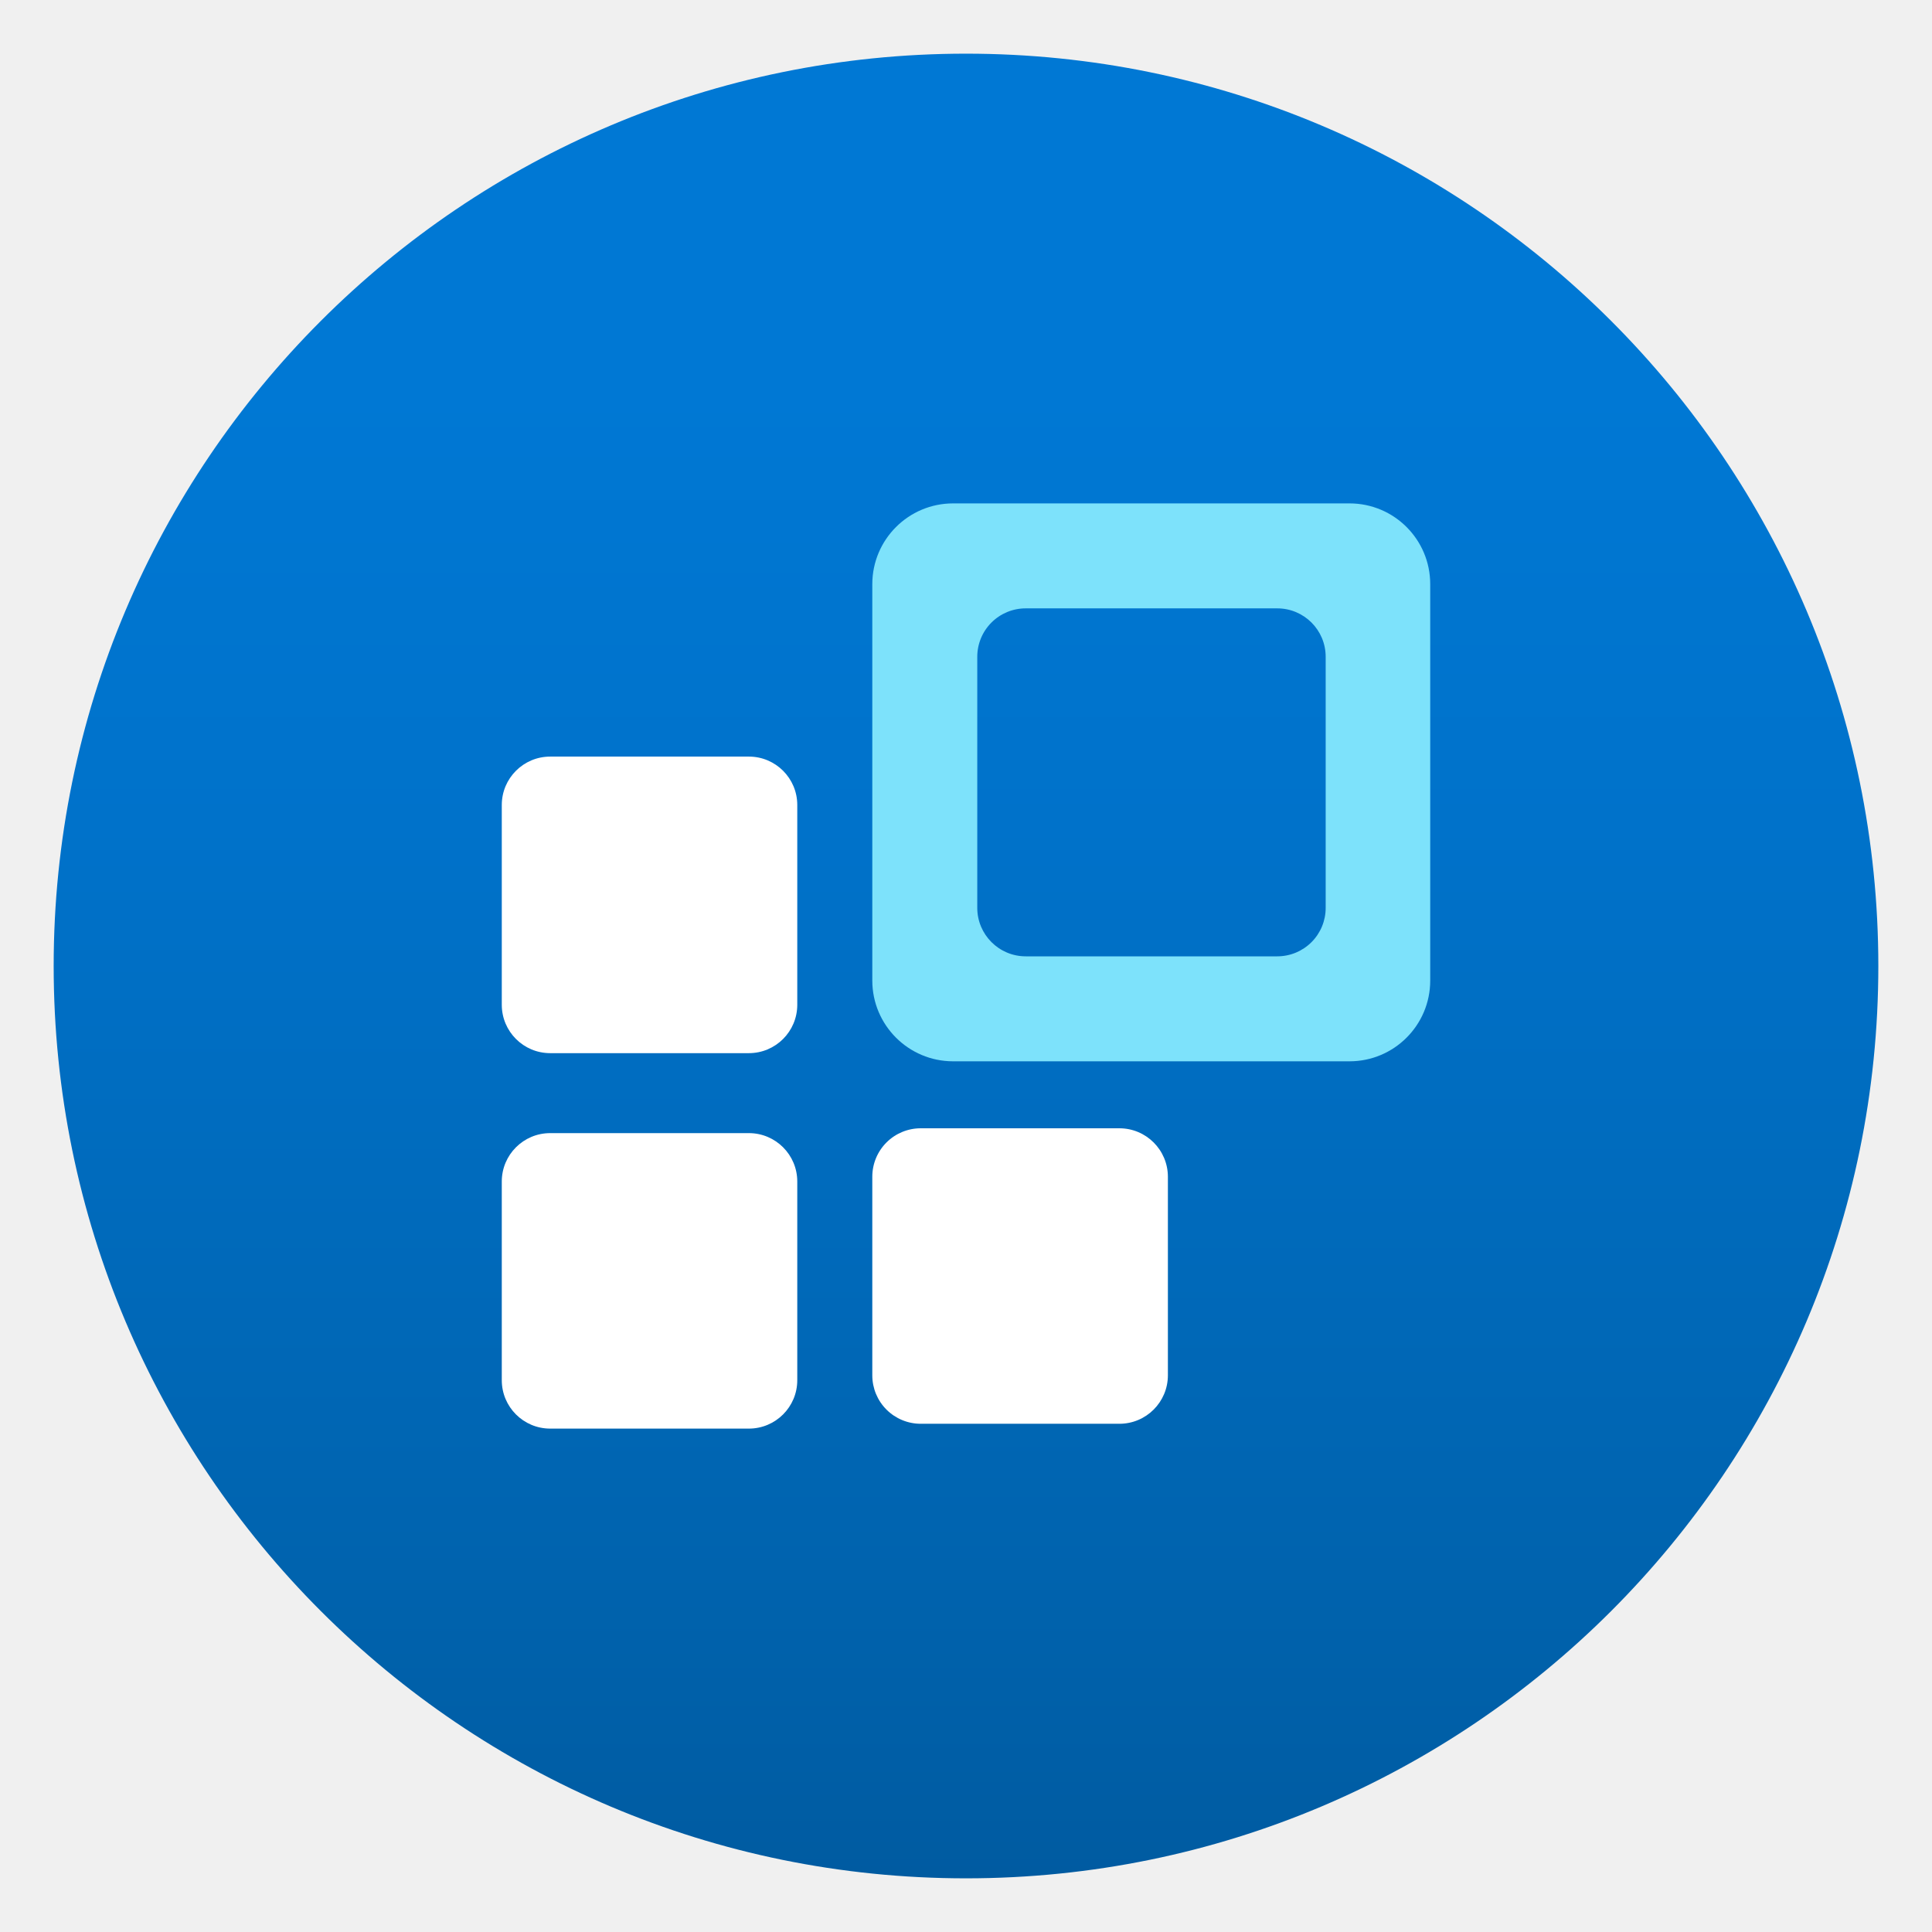
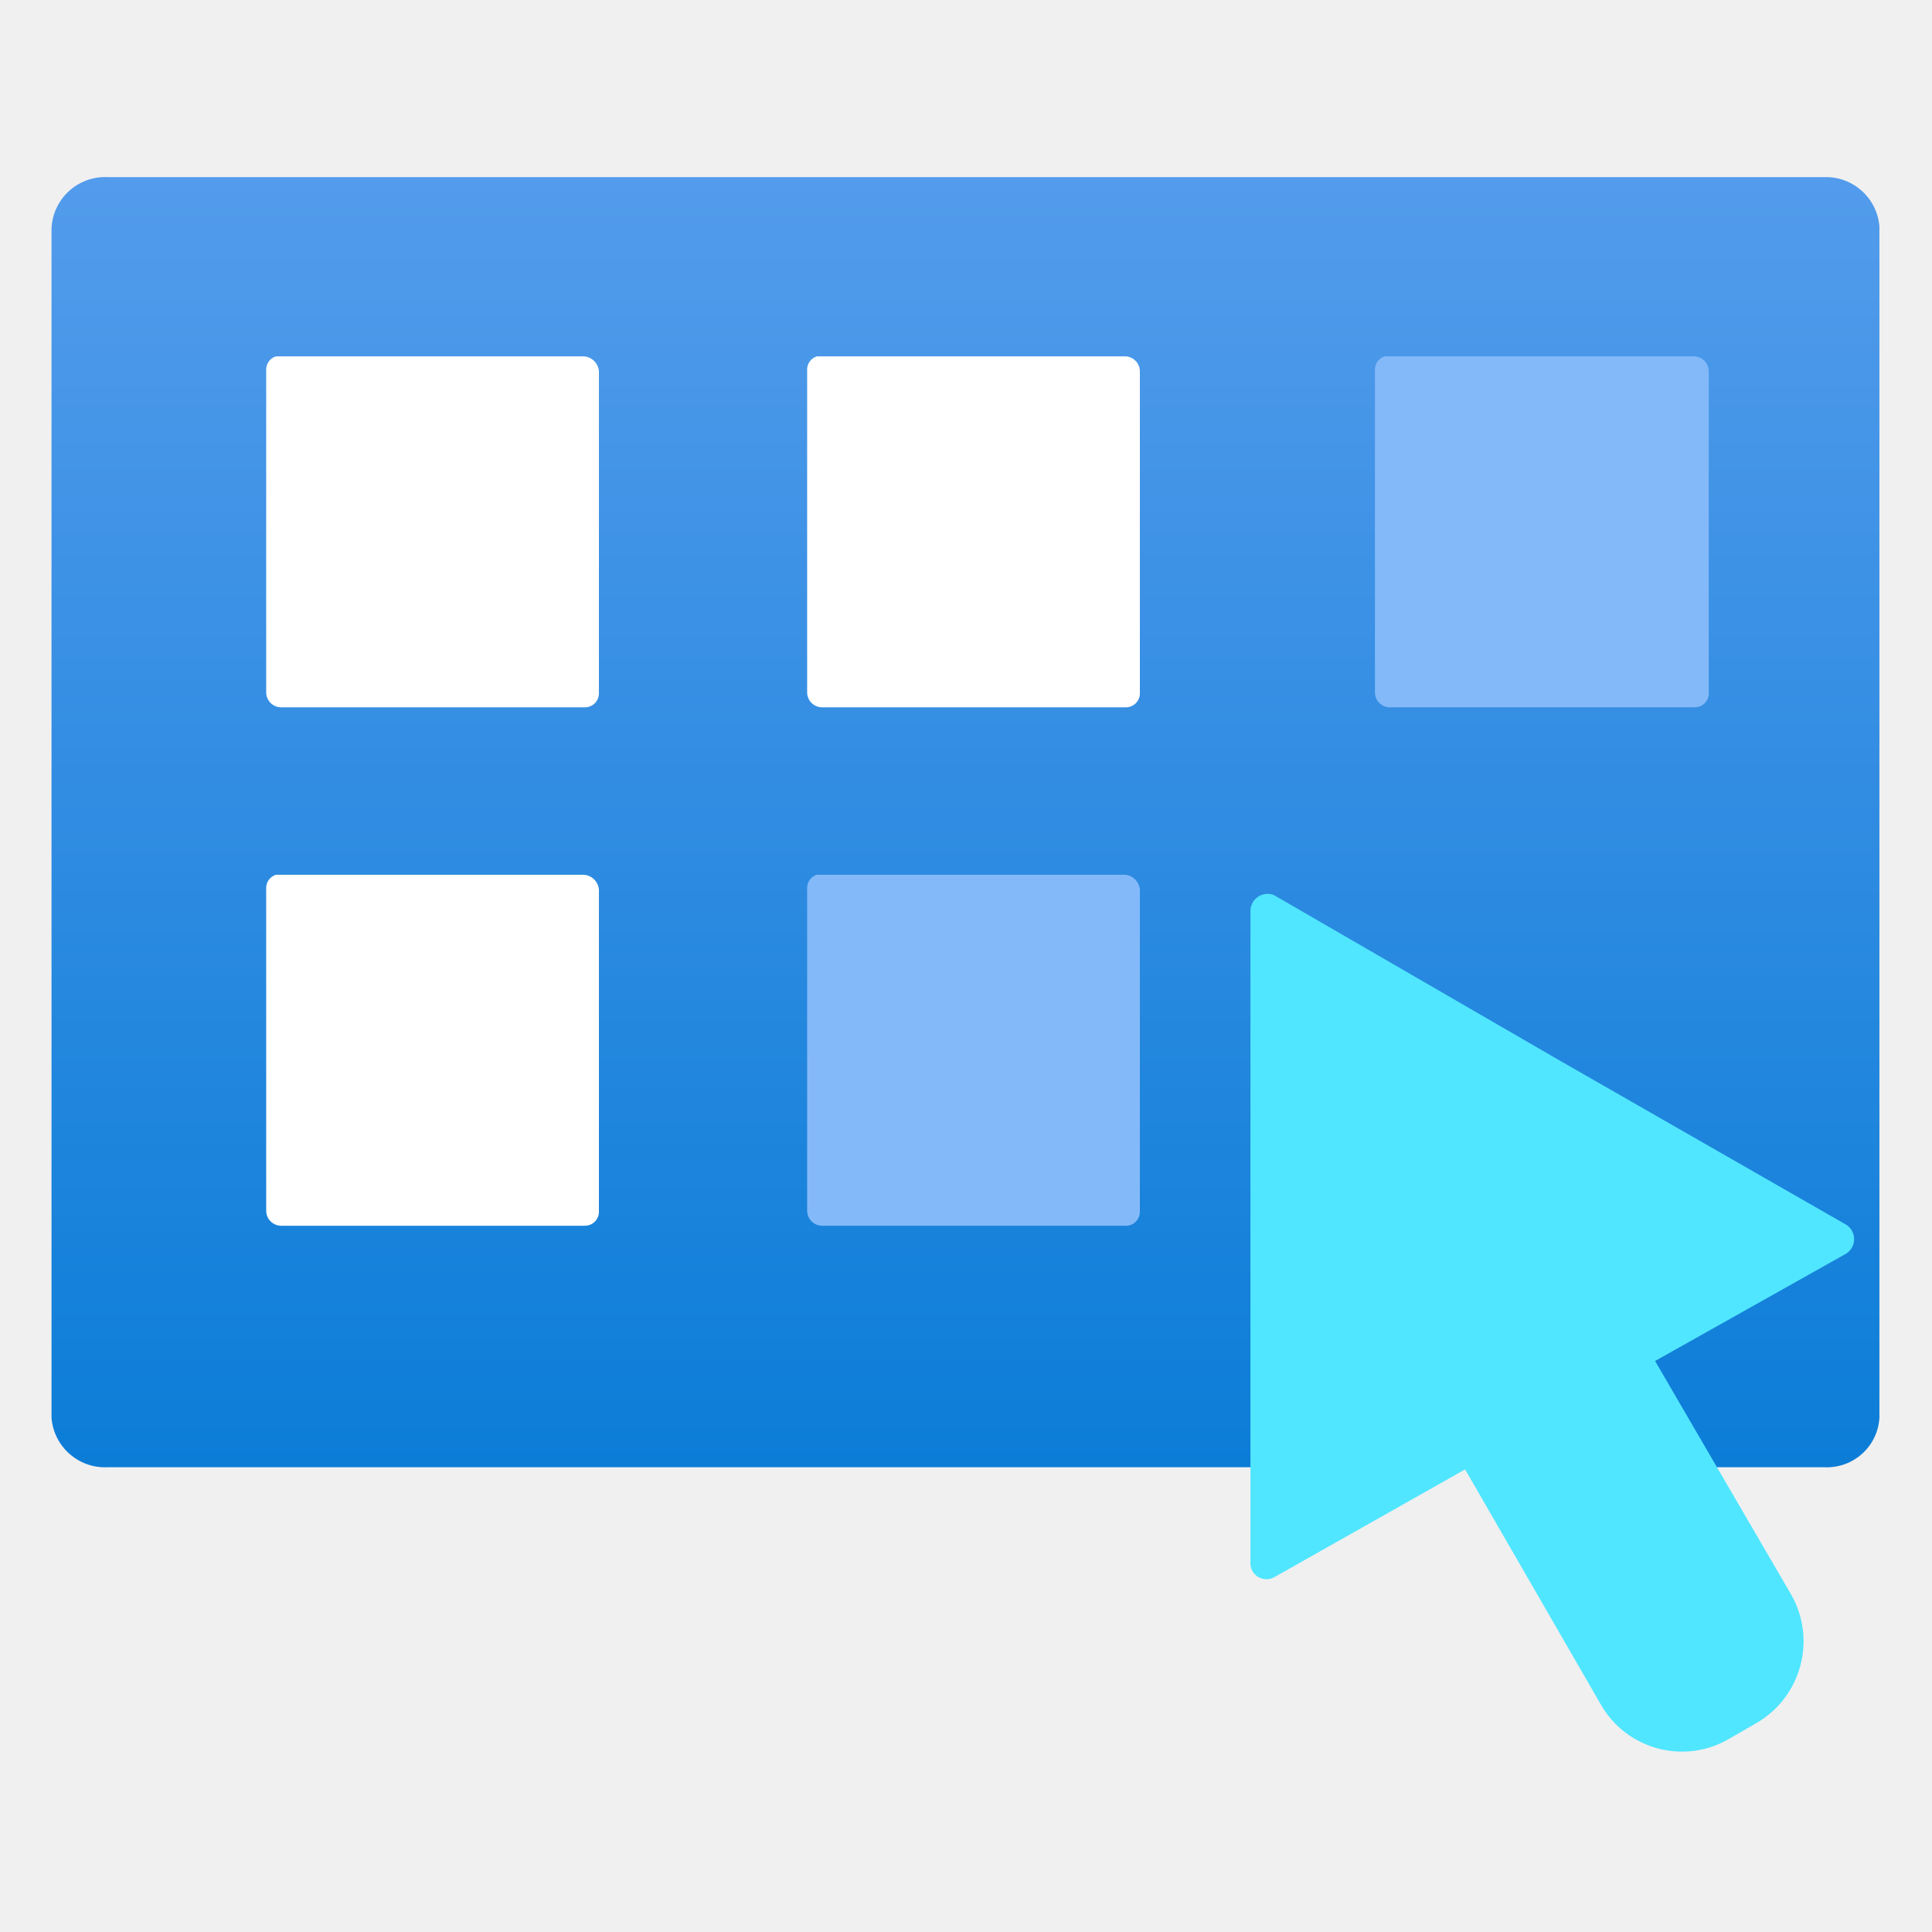
<svg xmlns="http://www.w3.org/2000/svg" width="18" height="18" viewBox="0 0 18 18">
  <defs>
-     <linearGradient id="f9a99d0c-9195-42e6-b829-35824fadf772" x1="9" y1="17.5" x2="9" y2="0.5" gradientUnits="userSpaceOnUse">
-       <stop offset="0" stop-color="#005ba1" />
-       <stop offset="0.168" stop-color="#0063ae" />
-       <stop offset="0.577" stop-color="#0072ca" />
-       <stop offset="0.815" stop-color="#0078d4" />
+     <linearGradient id="b69ababe-e937-4f39-8a39-d79eeae889d9" x1="8.995" y1="20.15" x2="8.995" y2="4.41" gradientTransform="matrix(1, 0, 0, -1, 0, 20)" gradientUnits="userSpaceOnUse">
+       <stop offset="0" stop-color="#5ea0ef" />
+       <stop offset="1" stop-color="#0078d4" />
    </linearGradient>
  </defs>
-   <g id="aa161d90-a772-48f8-88d2-386c4212772e">
-     <g>
-       <circle cx="9" cy="9" r="8.5" fill="url(#f9a99d0c-9195-42e6-b829-35824fadf772)" />
-       <g>
-         <g id="aafa2bfe-ea20-47c7-8905-6b4ccbb2adf9">
-           <path id="ec95c643-c1c0-4fcc-9757-65779fba8574" d="M8.88,4.69a.753.753,0,0,0-.753.752V9.136a.753.753,0,0,0,.753.752h3.693a.752.752,0,0,0,.752-.752V5.442a.752.752,0,0,0-.752-.752Zm.677.978a.451.451,0,0,0-.452.451V8.458a.452.452,0,0,0,.452.452H11.9a.451.451,0,0,0,.451-.452V6.119a.451.451,0,0,0-.451-.451Z" fill="#7de2fb" fill-rule="evenodd" />
-         </g>
-         <g id="acd833af-d85e-493c-aa00-f4907676de93">
-           <path d="M4.675,7.5a.451.451,0,0,1,.451-.451H6.977a.451.451,0,0,1,.451.451V9.361a.451.451,0,0,1-.451.451H5.126a.451.451,0,0,1-.451-.451Z" fill="#fff" />
-           <path d="M4.675,11.008a.451.451,0,0,1,.451-.451H6.977a.451.451,0,0,1,.451.451v1.851a.451.451,0,0,1-.451.451H5.126a.451.451,0,0,1-.451-.451Z" fill="#fff" />
-           <path d="M8.127,10.963a.451.451,0,0,1,.452-.451h1.85a.452.452,0,0,1,.452.451v1.851a.452.452,0,0,1-.452.451H8.579a.451.451,0,0,1-.452-.451Z" fill="#fff" />
-         </g>
-       </g>
-     </g>
-   </g>
+   <path d="M1,1.65H17a.5.5,0,0,1,.51.46v11.1a.49.49,0,0,1-.51.46H1a.5.5,0,0,1-.52-.46V2.13A.5.5,0,0,1,1,1.65Z" fill="url(#b69ababe-e937-4f39-8a39-d79eeae889d9)" />
+   <path d="M11.87,8.34l2.66,1.54,2.67,1.53a.159.159,0,0,1,.049.221.153.153,0,0,1-.049.049l-1.78,1,1.27,2.18a.88.88,0,0,1-.32,1.19l-.26.15a.87.87,0,0,1-1.19-.31l-1.27-2.2-1.77,1a.15.15,0,0,1-.23-.14V8.48a.161.161,0,0,1,.168-.152A.158.158,0,0,1,11.87,8.34Z" fill="#50e6ff" />
+   <path d="M7.6,3.32h2.88a.14.14,0,0,1,.14.14h0v3a.13.13,0,0,1-.13.13H7.66a.14.14,0,0,1-.14-.14v-3a.129.129,0,0,1,.09-.13Z" fill="#fff" />
+   <path d="M7.6,8.15h2.88a.151.151,0,0,1,.14.14v3a.13.13,0,0,1-.13.13H7.66a.14.14,0,0,1-.14-.14h0v-3a.129.129,0,0,1,.09-.13Zm5.3-4.83h2.88a.14.14,0,0,1,.14.14h0v3a.13.13,0,0,1-.13.13H12.95a.14.14,0,0,1-.14-.14h0v-3A.129.129,0,0,1,12.9,3.32Z" fill="#83b9f9" />
+   <path d="M2.56,8.15H5.44a.151.151,0,0,1,.14.14v3a.13.13,0,0,1-.13.13H2.62a.14.14,0,0,1-.14-.14h0v-3a.129.129,0,0,1,.09-.13Z" fill="#fff" />
+   <path d="M2.56,3.32H5.44a.151.151,0,0,1,.14.14v3a.13.13,0,0,1-.13.13H2.62a.14.14,0,0,1-.14-.14h0v-3a.129.129,0,0,1,.09-.13Z" fill="#fff" />
</svg>
